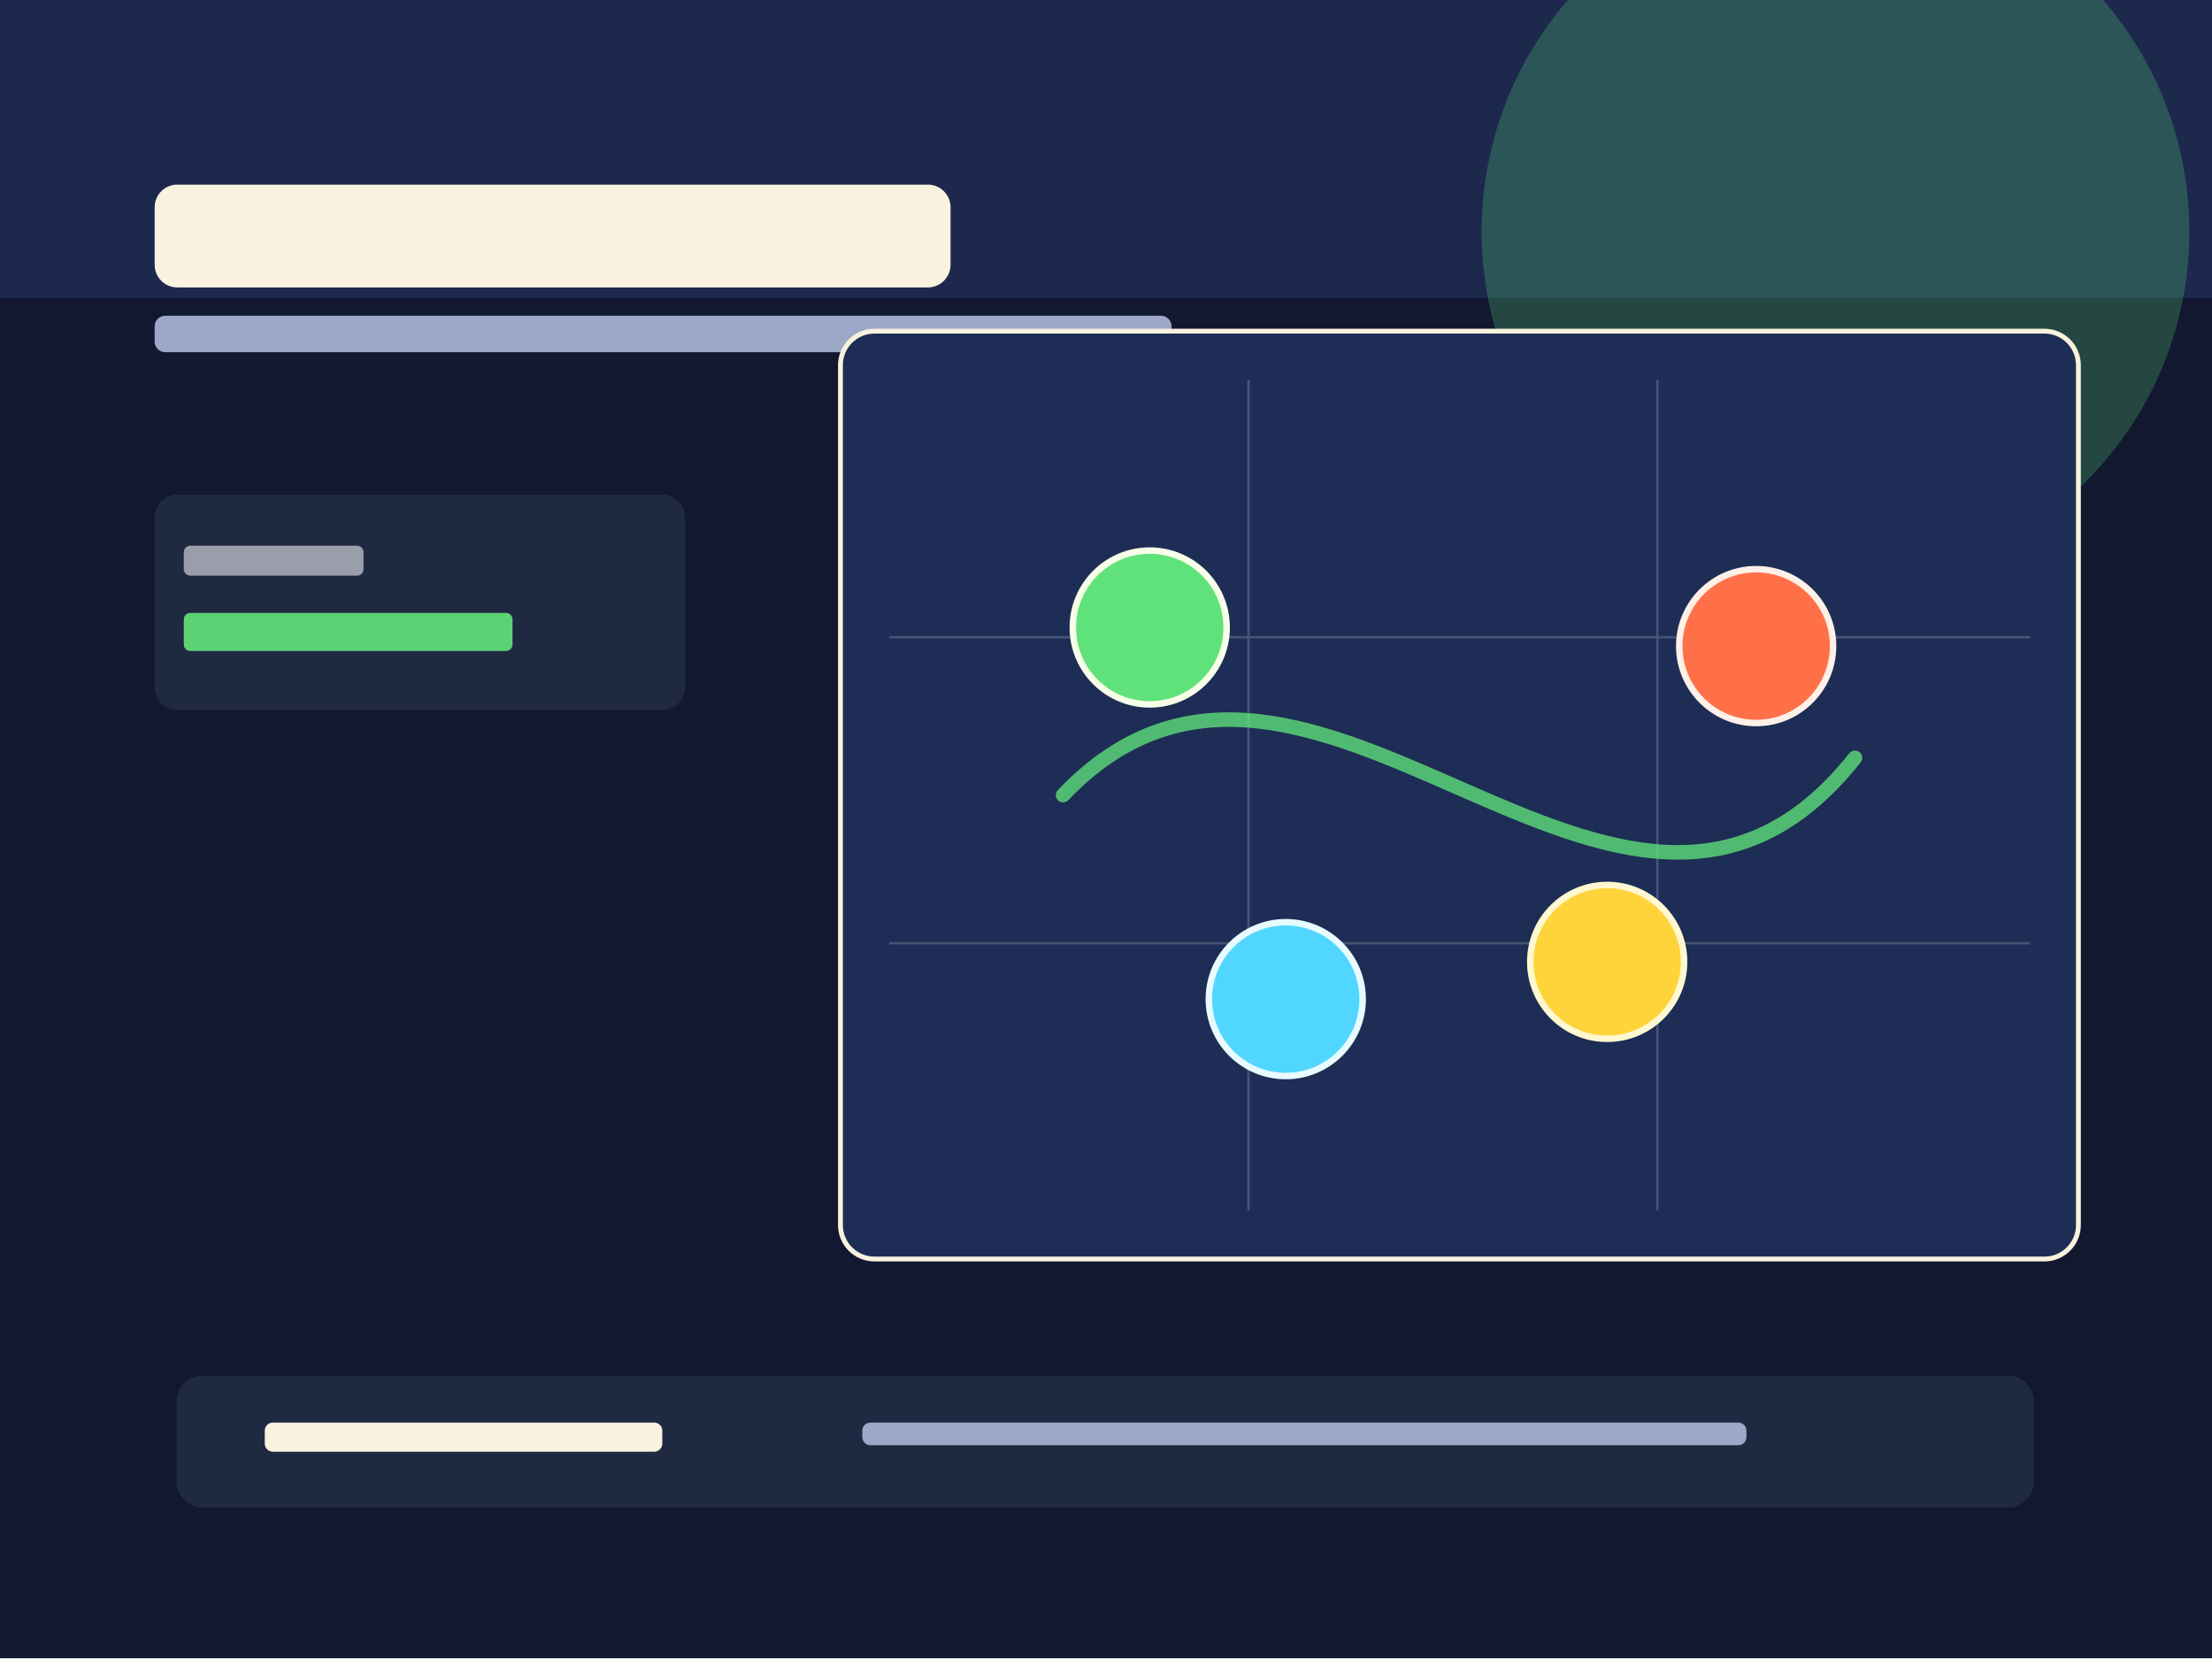
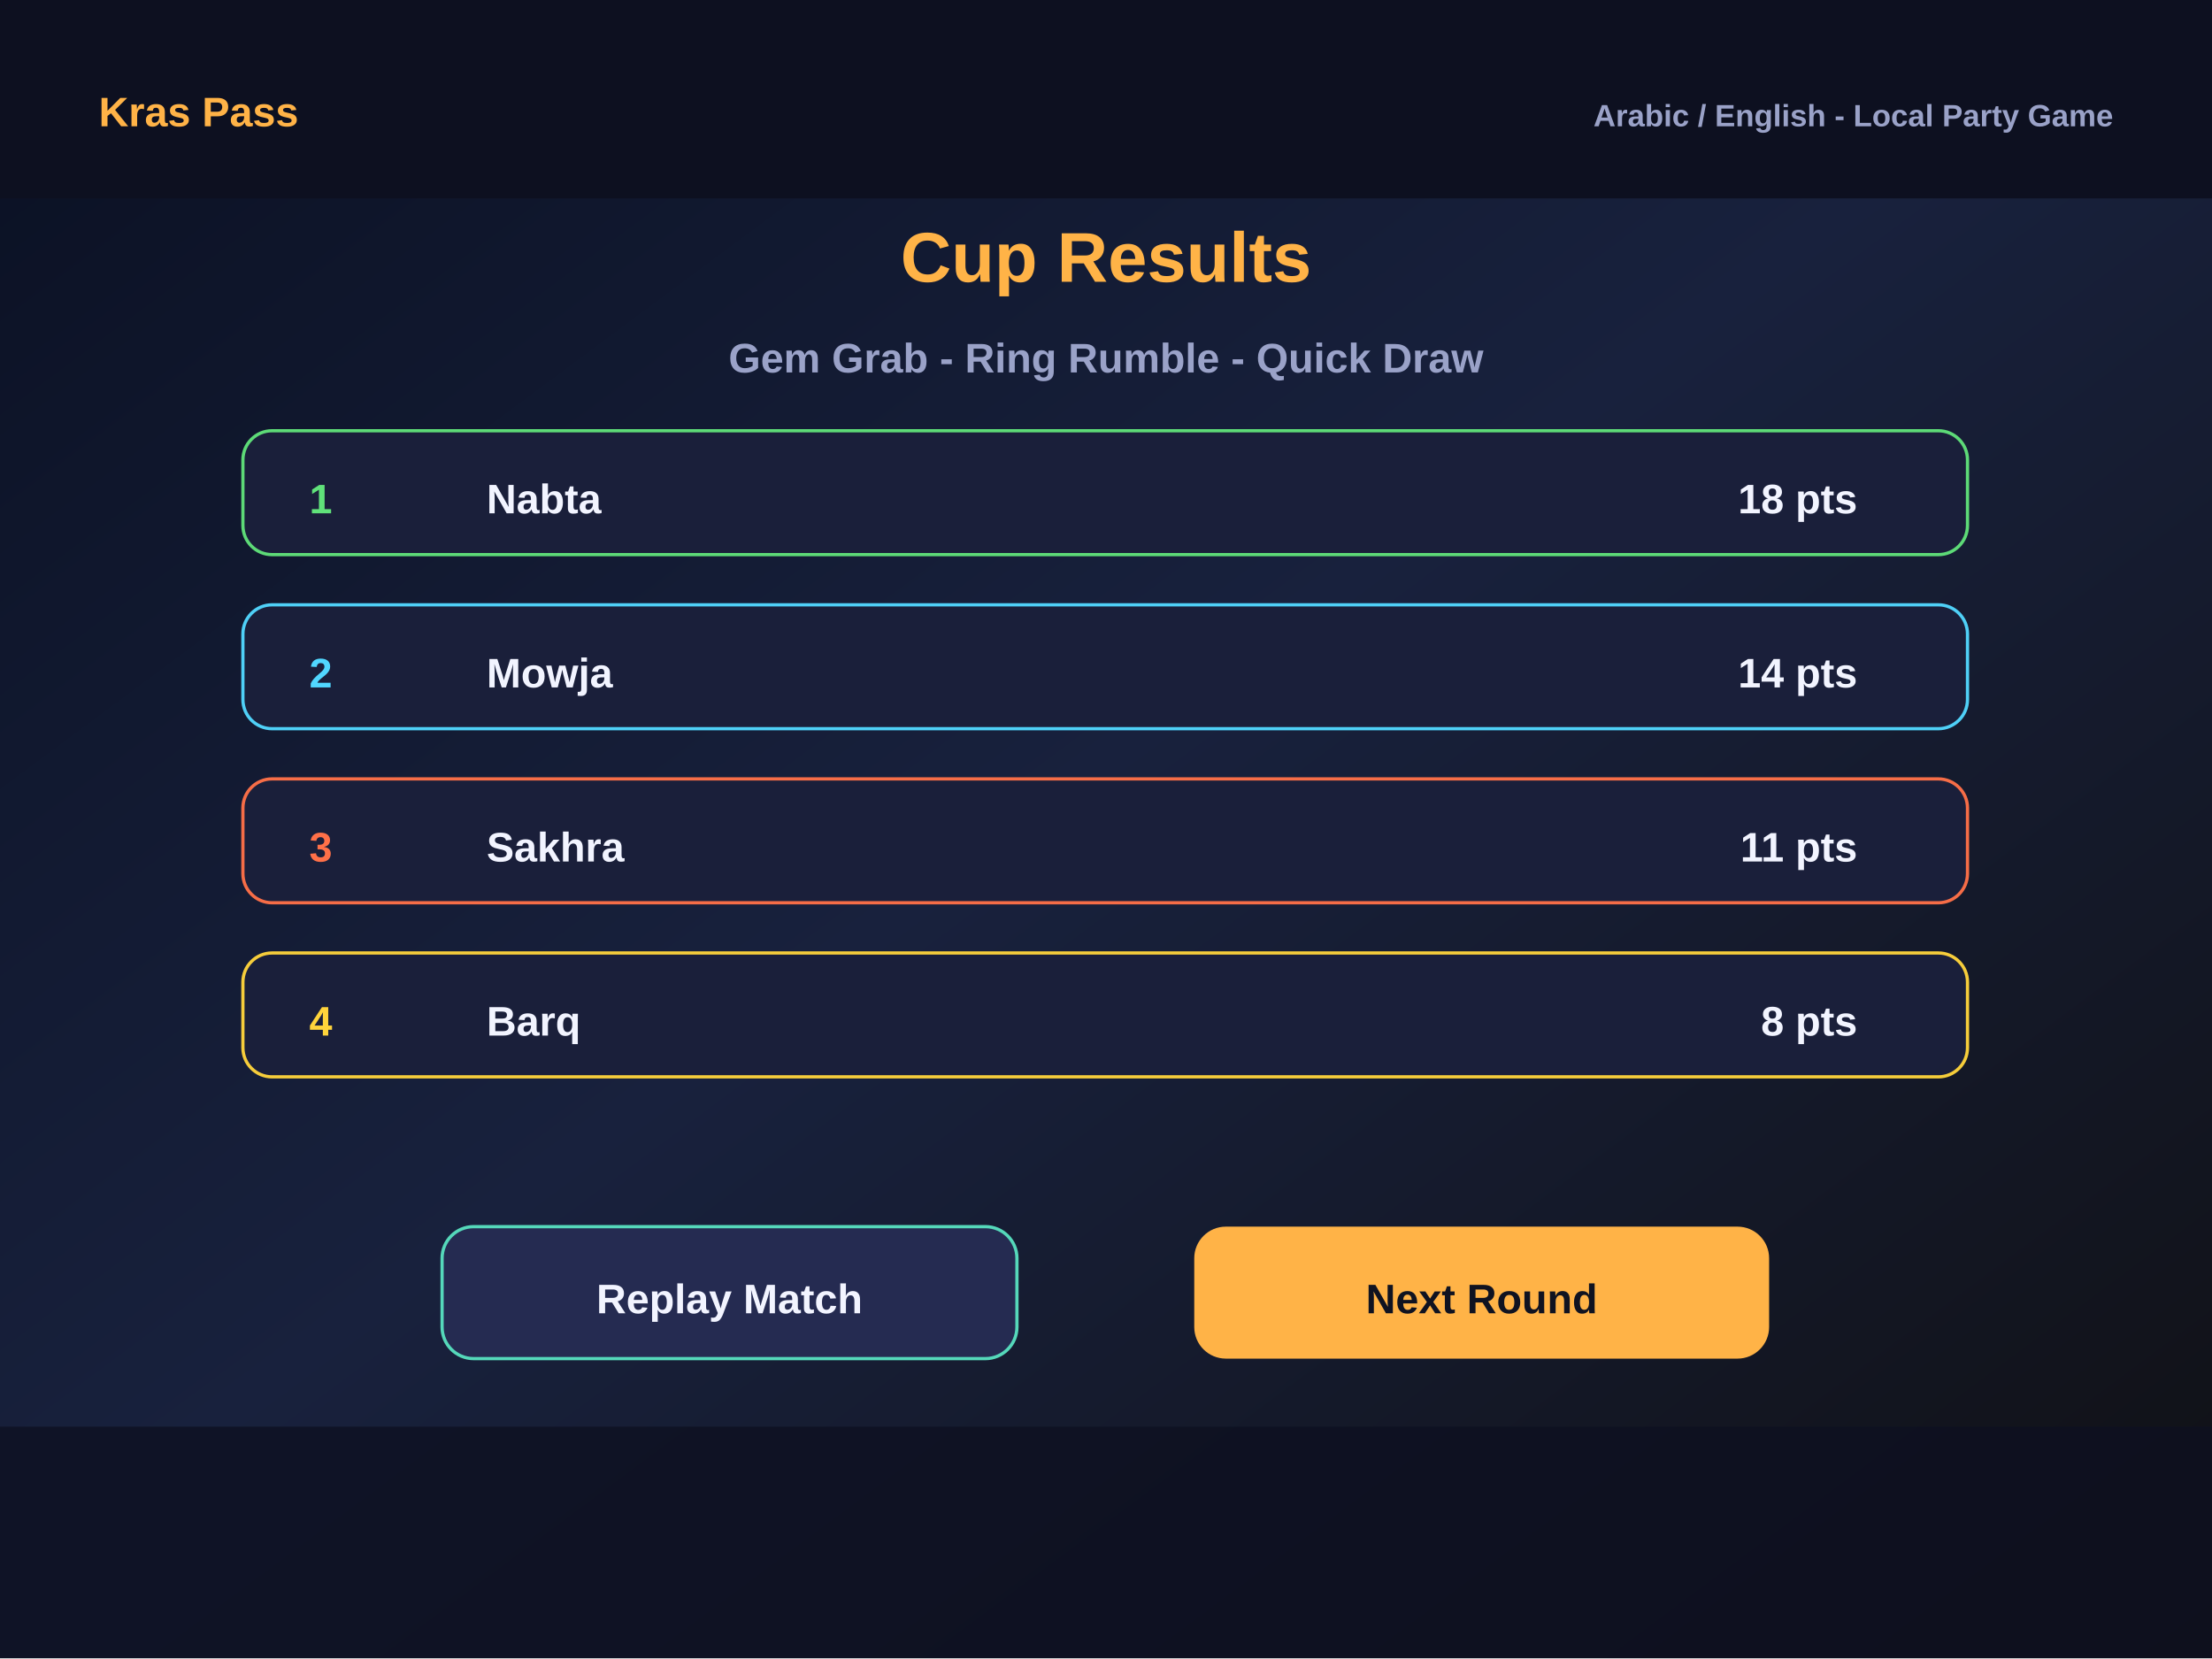
<svg xmlns="http://www.w3.org/2000/svg" width="2732" height="2048" viewBox="0 0 2732 2048">
  <defs>
    <linearGradient id="bg" x1="0" y1="0" x2="1" y2="1">
      <stop offset="0" stop-color="#0a1022" />
      <stop offset=".48" stop-color="#18213d" />
      <stop offset="1" stop-color="#101013" />
    </linearGradient>
-     <linearGradient id="arena" x1="0" y1="0" x2="1" y2="1">
-       <stop offset="0" stop-color="#26365f" />
-       <stop offset="1" stop-color="#11172c" />
-     </linearGradient>
  </defs>
-   <rect width="2732" height="2048" fill="#11182f" />
-   <rect x="0" y="0" width="2732" height="368" fill="#1c294d" />
-   <circle cx="2267" cy="286" r="437" fill="#60e27a" opacity=".24" />
-   <rect x="191" y="228" width="983" height="127" rx="28" fill="#f8f2de" opacity="1" />
-   <rect x="191" y="390" width="1256" height="45" rx="13" fill="#9da8c8" opacity="1" />
-   <rect x="191" y="611" width="655" height="266" rx="28" fill="#202942" opacity="1" />
-   <rect x="227" y="674" width="222" height="37" rx="8" fill="#ffffff" opacity=".55" />
-   <rect x="227" y="757" width="406" height="47" rx="8" fill="#60e27a" opacity=".92" />
-   <rect x="1038" y="409" width="1529" height="1146" rx="42" fill="#1d2d55" stroke="#f8f2de" stroke-width="6" opacity="1" />
-   <g opacity=".18" stroke="#ffffff" stroke-width="3">
-     <path d="M1098 787 H2507" />
-     <path d="M1098 1165 H2507" />
-     <path d="M1542 469 V1495" />
-     <path d="M2047 469 V1495" />
-   </g>
-   <circle cx="1420" cy="775" r="95" fill="#60e27a" stroke="#f7ffe8" stroke-width="8" />
-   <circle cx="2169" cy="798" r="95" fill="#ff7048" stroke="#fff0e8" stroke-width="8" />
-   <circle cx="1588" cy="1234" r="95" fill="#51d7ff" stroke="#e8fbff" stroke-width="8" />
-   <circle cx="1985" cy="1188" r="95" fill="#ffd43b" stroke="#fff8d0" stroke-width="8" />
-   <path d="M1313 982 C1619 661 2001 1302 2291 936" fill="none" stroke="#60e27a" stroke-width="18" stroke-linecap="round" opacity=".78" />
-   <rect x="218" y="1699" width="2294" height="163" rx="32" fill="#202942" opacity="1" />
-   <rect x="327" y="1757" width="491" height="36" rx="10" fill="#f8f2de" opacity="1" />
-   <rect x="1065" y="1757" width="1092" height="28" rx="10" fill="#9da8c8" opacity="1" />
+   <rect width="2732" height="2048" fill="url(#bg)" />
+   <rect x="0" y="0" width="2732" height="245" fill="#0d1020" />
+   <rect x="0" y="1762" width="2732" height="286" fill="#0d1020" opacity=".78" />
+   <text x="122" y="156" font-family="Arial" font-size="51" font-weight="800" fill="#ffb347">Kras Pass</text>
+   <text x="2610" y="156" font-family="Arial" font-size="38" font-weight="700" fill="#9aa2c8" text-anchor="end">Arabic / English - Local Party Game</text>
+   <text x="1366" y="348" font-family="Arial" font-size="87" font-weight="800" fill="#ffb347" text-anchor="middle">Cup Results</text>
+   <text x="1366" y="460" font-family="Arial" font-size="51" font-weight="600" fill="#9aa2c8" text-anchor="middle">Gem Grab - Ring Rumble - Quick Draw</text>
+   <rect x="300" y="532" width="2130" height="153" rx="36" fill="#1a1f3a" opacity=".96" stroke="#60e27a" stroke-width="4" />
+   <text x="382" y="634" font-family="Arial" font-size="51" font-weight="800" fill="#60e27a" text-anchor="start">1</text>
+   <text x="601" y="634" font-family="Arial" font-size="51" font-weight="800" fill="#f2f4ff" text-anchor="start">Nabta</text>
+   <text x="2294" y="634" font-family="Arial" font-size="51" font-weight="800" fill="#f2f4ff" text-anchor="end">18 pts</text>
+   <rect x="300" y="747" width="2130" height="153" rx="36" fill="#1a1f3a" opacity=".96" stroke="#51d7ff" stroke-width="4" />
+   <text x="382" y="849" font-family="Arial" font-size="51" font-weight="800" fill="#51d7ff" text-anchor="start">2</text>
+   <text x="601" y="849" font-family="Arial" font-size="51" font-weight="800" fill="#f2f4ff" text-anchor="start">Mowja</text>
+   <text x="2294" y="849" font-family="Arial" font-size="51" font-weight="800" fill="#f2f4ff" text-anchor="end">14 pts</text>
+   <rect x="300" y="962" width="2130" height="153" rx="36" fill="#1a1f3a" opacity=".96" stroke="#ff7048" stroke-width="4" />
+   <text x="382" y="1064" font-family="Arial" font-size="51" font-weight="800" fill="#ff7048" text-anchor="start">3</text>
+   <text x="601" y="1064" font-family="Arial" font-size="51" font-weight="800" fill="#f2f4ff" text-anchor="start">Sakhra</text>
+   <text x="2294" y="1064" font-family="Arial" font-size="51" font-weight="800" fill="#f2f4ff" text-anchor="end">11 pts</text>
+   <rect x="300" y="1177" width="2130" height="153" rx="36" fill="#1a1f3a" opacity=".96" stroke="#ffd43b" stroke-width="4" />
+   <text x="382" y="1279" font-family="Arial" font-size="51" font-weight="800" fill="#ffd43b" text-anchor="start">4</text>
+   <text x="601" y="1279" font-family="Arial" font-size="51" font-weight="800" fill="#f2f4ff" text-anchor="start">Barq</text>
+   <text x="2294" y="1279" font-family="Arial" font-size="51" font-weight="800" fill="#f2f4ff" text-anchor="end">8 pts</text>
+   <rect x="546" y="1515" width="710" height="163" rx="39" fill="#252c52" opacity=".96" stroke="#57e0c0" stroke-width="4" />
+   <text x="901" y="1622" font-family="Arial" font-size="51" font-weight="800" fill="#f2f4ff" text-anchor="middle">Replay Match</text>
+   <rect x="1475" y="1515" width="710" height="163" rx="39" fill="#ffb347" opacity="1" />
+   <text x="1830" y="1622" font-family="Arial" font-size="51" font-weight="800" fill="#101321" text-anchor="middle">Next Round</text>
</svg>
